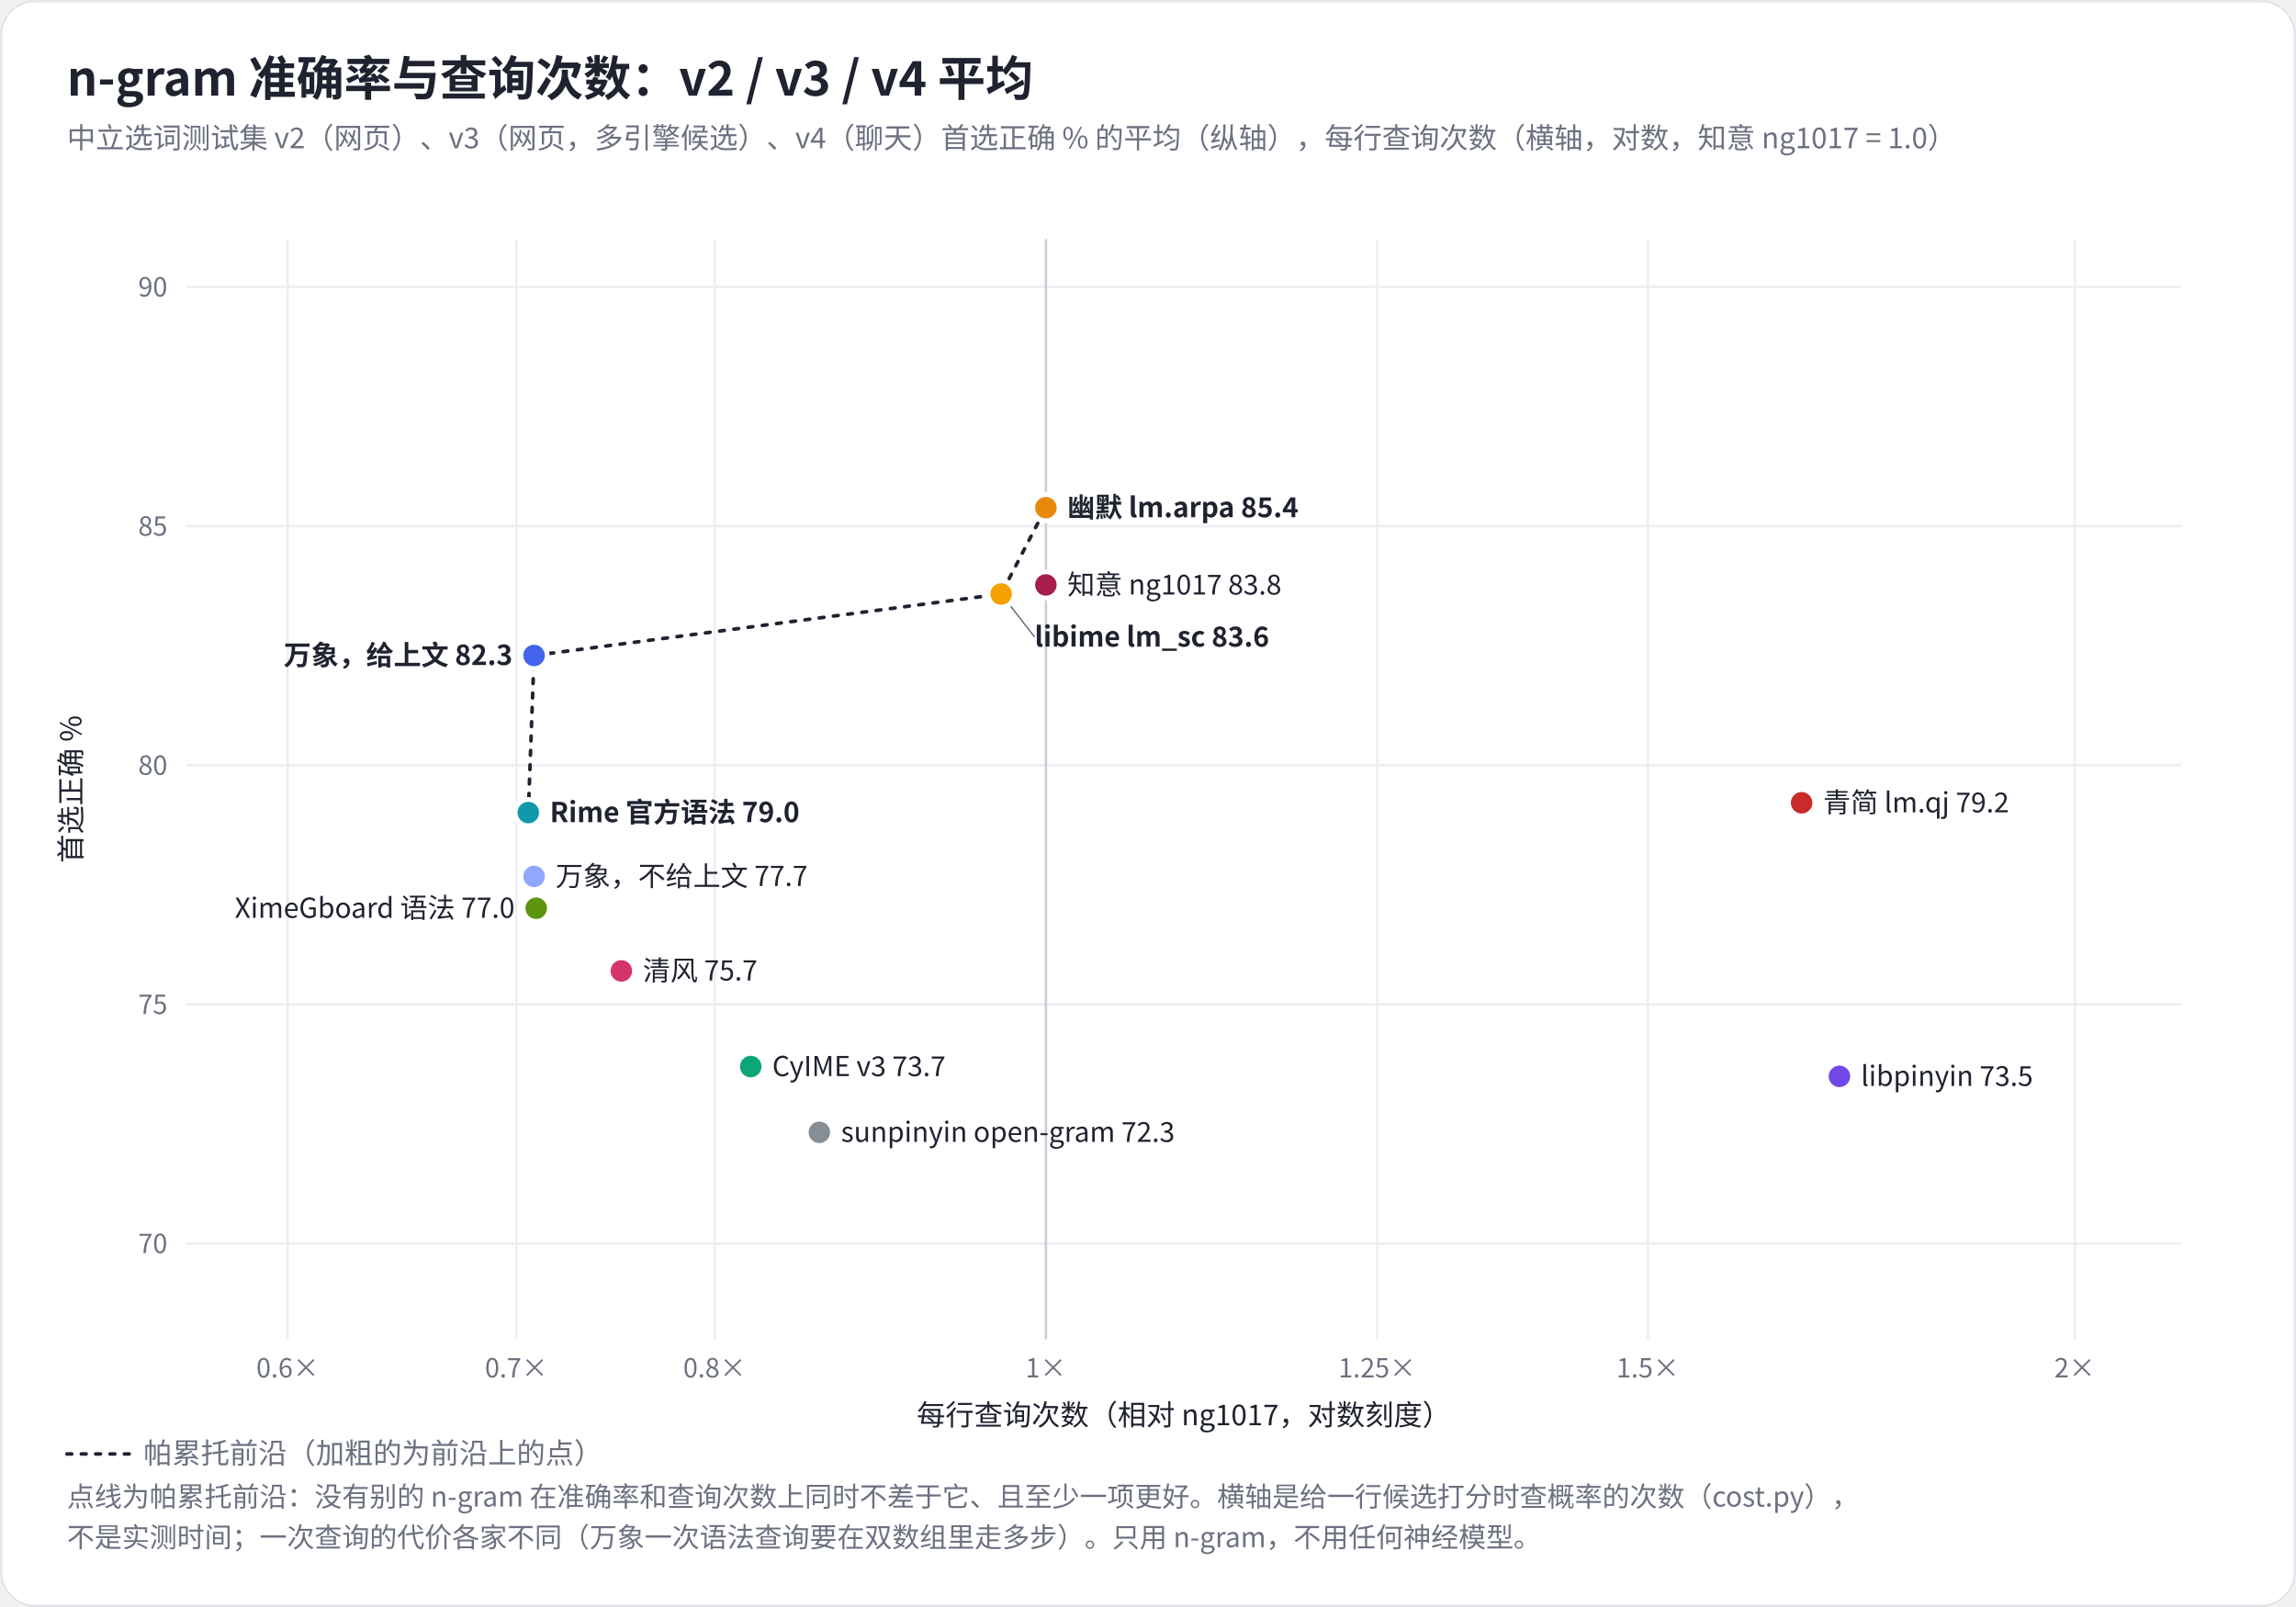
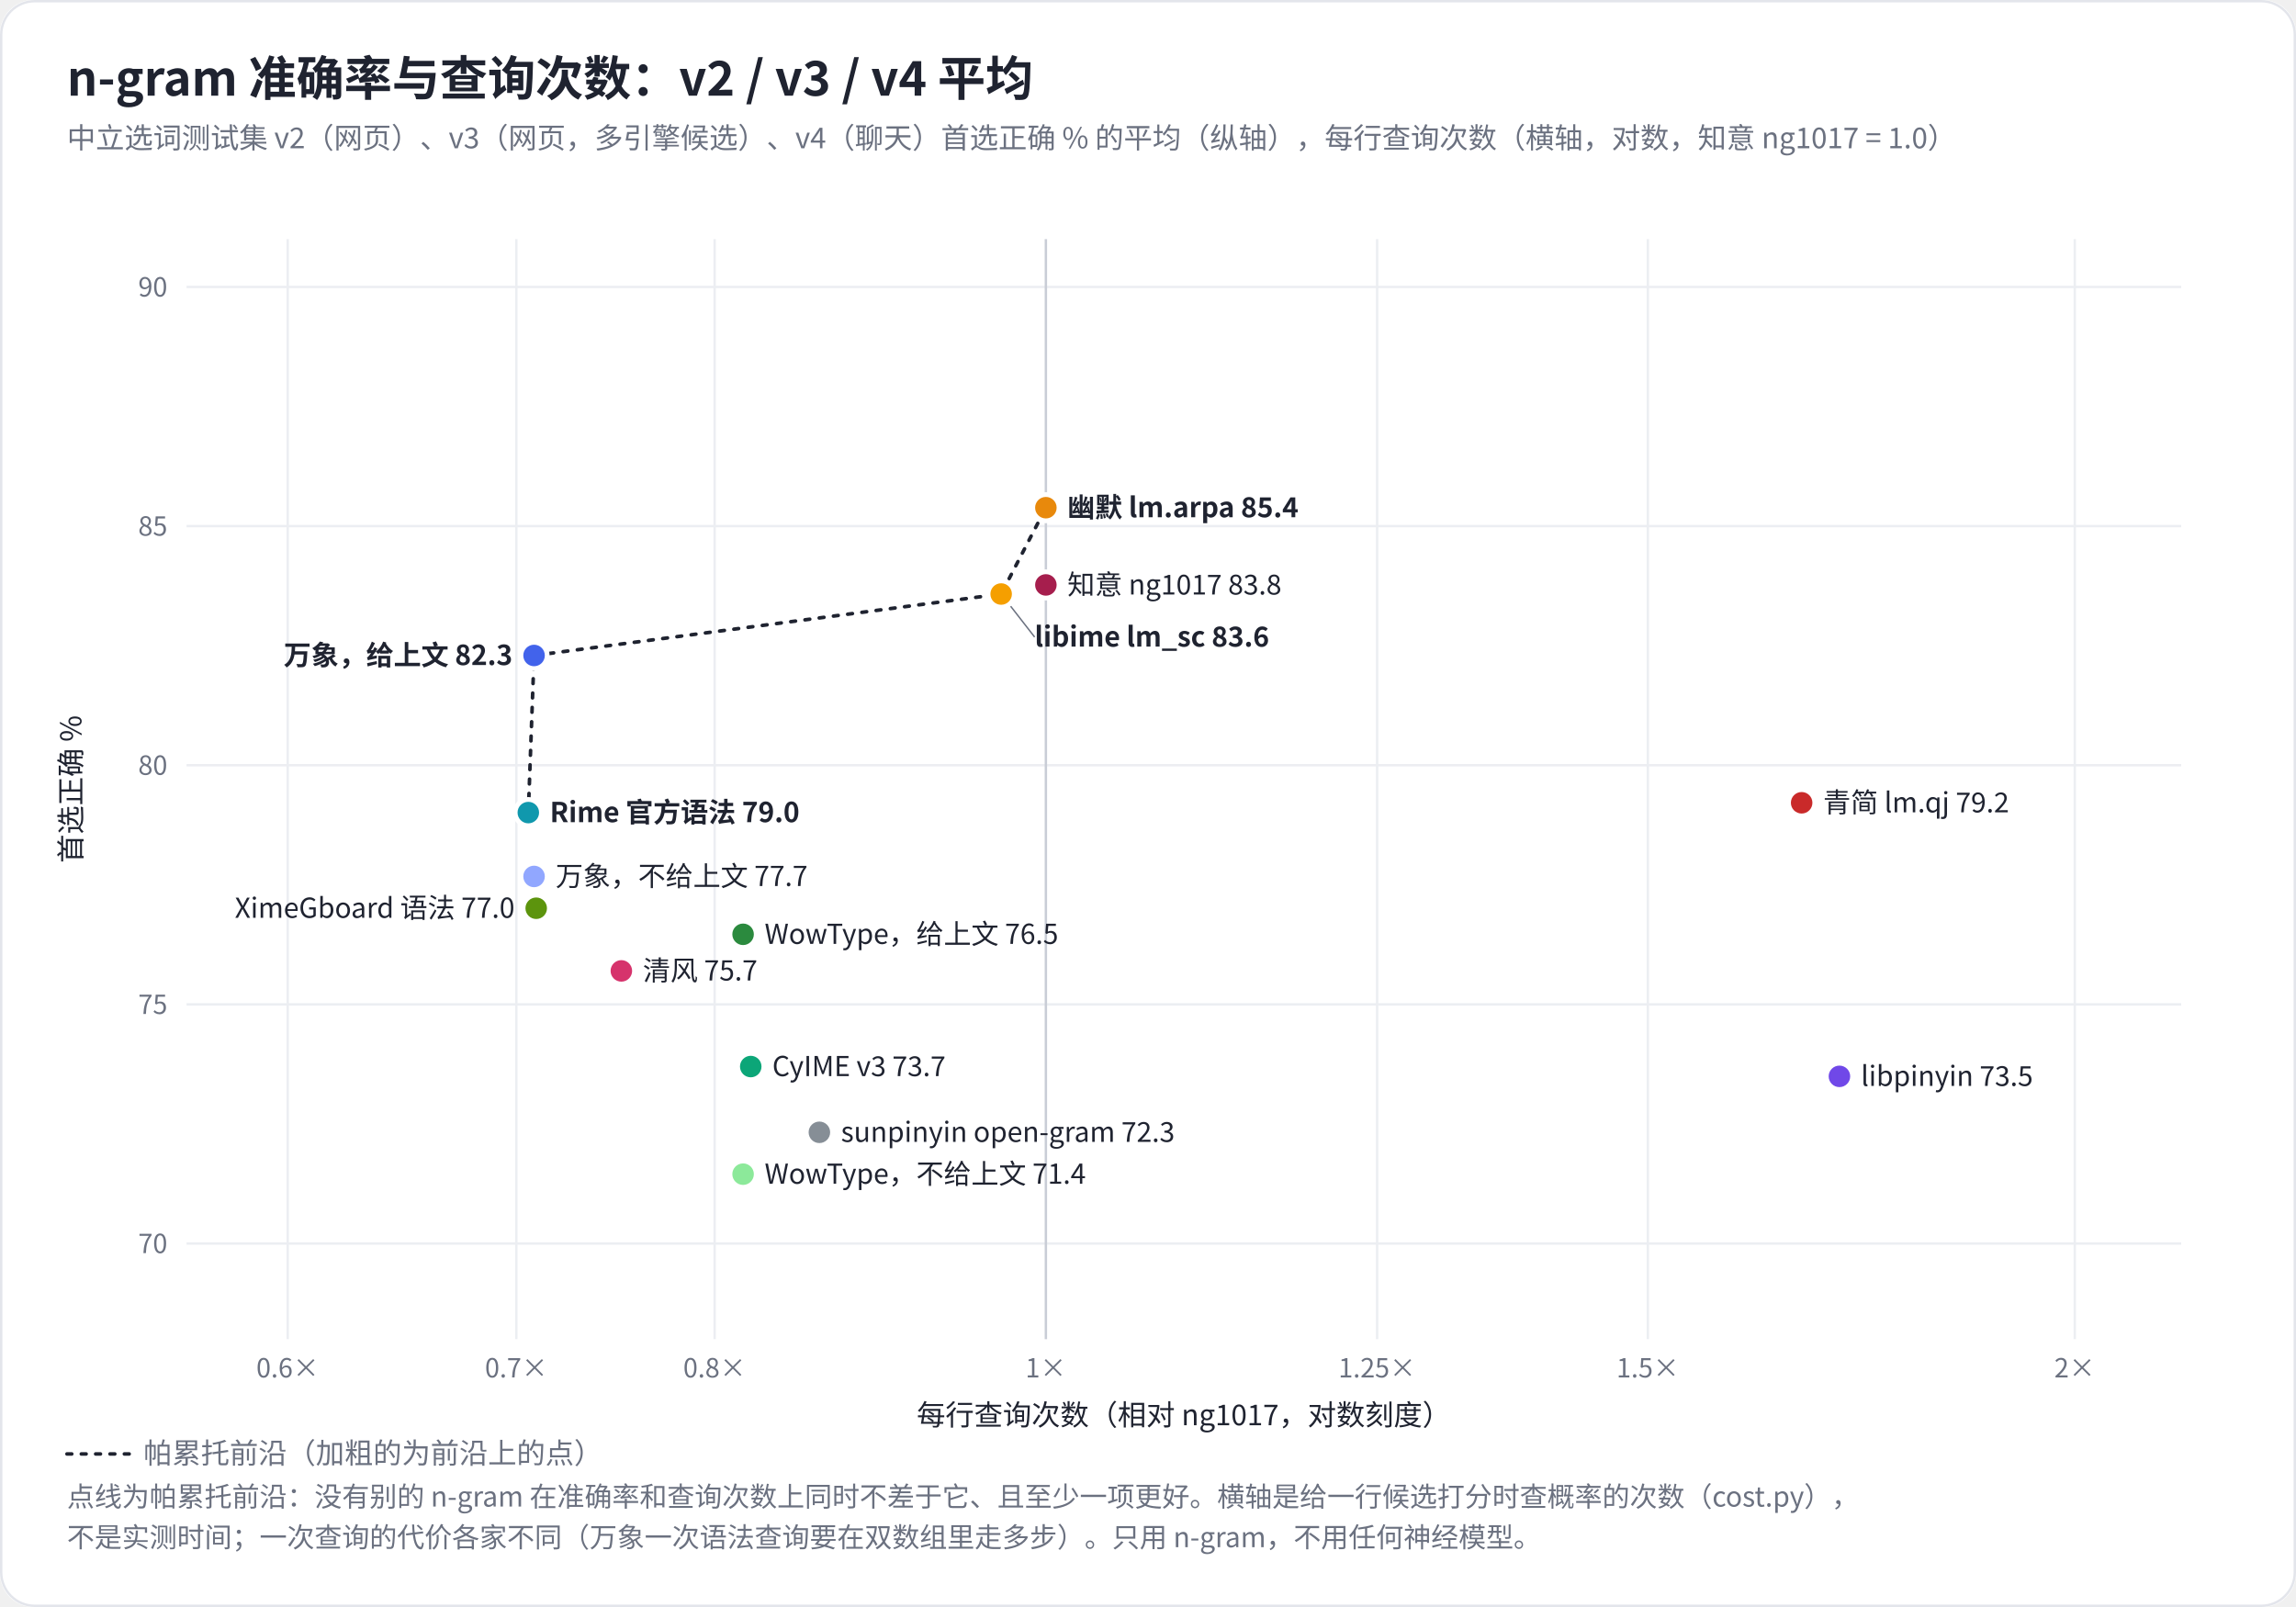
<svg xmlns="http://www.w3.org/2000/svg" width="960" height="672" viewBox="0 0 960 672" font-family="'Microsoft YaHei','PingFang SC','Noto Sans CJK SC','Segoe UI',sans-serif">
  <rect width="960" height="672" rx="14" fill="#FFFFFF" />
  <rect x="0.5" y="0.5" width="959" height="671" rx="14" fill="none" stroke="#E3E5EB" />
  <text x="28" y="40" font-size="20" font-weight="700" fill="#1F2330">n-gram 准确率与查询次数：v2 / v3 / v4 平均</text>
  <text x="28" y="62" font-size="12" fill="#6B7180">中立选词测试集 v2（网页）、v3（网页，多引擎候选）、v4（聊天）首选正确 % 的平均（纵轴），每行查询次数（横轴，对数，知意 ng1017 = 1.0）</text>
  <line x1="78" y1="520.0" x2="912" y2="520.0" stroke="#ECEEF2" />
  <text x="70" y="524.0" font-size="11" fill="#6B7180" text-anchor="end">70</text>
  <line x1="78" y1="420.0" x2="912" y2="420.0" stroke="#ECEEF2" />
  <text x="70" y="424.0" font-size="11" fill="#6B7180" text-anchor="end">75</text>
  <line x1="78" y1="320.0" x2="912" y2="320.0" stroke="#ECEEF2" />
  <text x="70" y="324.0" font-size="11" fill="#6B7180" text-anchor="end">80</text>
  <line x1="78" y1="220.0" x2="912" y2="220.0" stroke="#ECEEF2" />
  <text x="70" y="224.0" font-size="11" fill="#6B7180" text-anchor="end">85</text>
  <line x1="78" y1="120.0" x2="912" y2="120.0" stroke="#ECEEF2" />
  <text x="70" y="124.0" font-size="11" fill="#6B7180" text-anchor="end">90</text>
  <line x1="120.3" y1="100" x2="120.3" y2="560" stroke="#ECEEF2" />
  <text x="120.3" y="576" font-size="11" fill="#6B7180" text-anchor="middle">0.6×</text>
  <line x1="215.9" y1="100" x2="215.9" y2="560" stroke="#ECEEF2" />
  <text x="215.9" y="576" font-size="11" fill="#6B7180" text-anchor="middle">0.7×</text>
  <line x1="298.8" y1="100" x2="298.8" y2="560" stroke="#ECEEF2" />
  <text x="298.8" y="576" font-size="11" fill="#6B7180" text-anchor="middle">0.8×</text>
  <line x1="437.3" y1="100" x2="437.3" y2="560" stroke="#C9CDD6" />
  <text x="437.3" y="576" font-size="11" fill="#6B7180" text-anchor="middle">1×</text>
  <line x1="575.8" y1="100" x2="575.8" y2="560" stroke="#ECEEF2" />
  <text x="575.8" y="576" font-size="11" fill="#6B7180" text-anchor="middle">1.25×</text>
  <line x1="689.0" y1="100" x2="689.0" y2="560" stroke="#ECEEF2" />
  <text x="689.0" y="576" font-size="11" fill="#6B7180" text-anchor="middle">1.5×</text>
  <line x1="867.5" y1="100" x2="867.5" y2="560" stroke="#ECEEF2" />
  <text x="867.5" y="576" font-size="11" fill="#6B7180" text-anchor="middle">2×</text>
  <text x="495.0" y="596" font-size="12" fill="#1F2330" text-anchor="middle">每行查询次数（相对 ng1017，对数刻度）</text>
  <text x="34" y="330.0" font-size="12" fill="#1F2330" text-anchor="middle" transform="rotate(-90 34 330.0)">首选正确 %</text>
  <path d="M220.9,339.8 L223.3,274.1 L418.6,248.4 L437.3,212.3" fill="none" stroke="#1F2330" stroke-width="1.5" stroke-dasharray="2 4" stroke-linecap="round" />
  <text x="446.3" y="216.3" font-size="11.5" font-weight="700" fill="#1F2330" text-anchor="start">幽默 lm.arpa 85.4</text>
  <text x="446.3" y="248.6" font-size="11.5" fill="#1F2330" text-anchor="start">知意 ng1017 83.8</text>
  <line x1="418.6" y1="248.4" x2="432.6" y2="266.4" stroke="#6B7180" stroke-width="0.6" />
  <text x="432.6" y="270.4" font-size="11.5" font-weight="700" fill="#1F2330" text-anchor="start">libime lm_sc 83.6</text>
  <text x="214.3" y="278.1" font-size="11.5" font-weight="700" fill="#1F2330" text-anchor="end">万象，给上文 82.3</text>
  <text x="762.3" y="339.7" font-size="11.5" fill="#1F2330" text-anchor="start">青简 lm.qj 79.2</text>
  <text x="229.9" y="343.8" font-size="11.5" font-weight="700" fill="#1F2330" text-anchor="start">Rime 官方语法 79.0</text>
  <text x="232.3" y="370.5" font-size="11.5" fill="#1F2330" text-anchor="start">万象，不给上文 77.7</text>
  <text x="215.2" y="383.8" font-size="11.5" fill="#1F2330" text-anchor="end">XimeGboard 语法 77.0</text>
+   <text x="319.7" y="394.7" font-size="11.5" fill="#1F2330" text-anchor="start">WowType，给上文 76.5</text>
  <text x="268.8" y="410.0" font-size="11.5" fill="#1F2330" text-anchor="start">清风 75.7</text>
  <text x="322.9" y="450.0" font-size="11.5" fill="#1F2330" text-anchor="start">CyIME v3 73.7</text>
  <text x="778.1" y="454.1" font-size="11.5" fill="#1F2330" text-anchor="start">libpinyin 73.5</text>
  <text x="351.6" y="477.5" font-size="11.5" fill="#1F2330" text-anchor="start">sunpinyin open-gram 72.3</text>
+   <text x="319.7" y="495.0" font-size="11.5" fill="#1F2330" text-anchor="start">WowType，不给上文 71.4</text>
  <circle cx="437.3" cy="244.6" r="5.5" fill="#A61E4D" stroke="#FFFFFF" stroke-width="2" />
  <circle cx="437.3" cy="212.3" r="5.5" fill="#E8890C" stroke="#FFFFFF" stroke-width="2" />
  <circle cx="418.6" cy="248.4" r="5.5" fill="#F59F00" stroke="#FFFFFF" stroke-width="2" />
  <circle cx="223.3" cy="274.1" r="5.5" fill="#4263EB" stroke="#FFFFFF" stroke-width="2" />
  <circle cx="223.3" cy="366.5" r="5.5" fill="#91A7FF" stroke="#FFFFFF" stroke-width="2" />
  <circle cx="220.9" cy="339.8" r="5.5" fill="#1098AD" stroke="#FFFFFF" stroke-width="2" />
  <circle cx="224.2" cy="379.8" r="5.5" fill="#5C940D" stroke="#FFFFFF" stroke-width="2" />
  <circle cx="259.8" cy="406.0" r="5.5" fill="#D6336C" stroke="#FFFFFF" stroke-width="2" />
+   <circle cx="310.7" cy="390.7" r="5.5" fill="#2B8A3E" stroke="#FFFFFF" stroke-width="2" />
+   <circle cx="310.7" cy="491.0" r="5.5" fill="#8CE99A" stroke="#FFFFFF" stroke-width="2" />
  <circle cx="753.3" cy="335.7" r="5.5" fill="#C92A2A" stroke="#FFFFFF" stroke-width="2" />
  <circle cx="769.1" cy="450.1" r="5.5" fill="#7048E8" stroke="#FFFFFF" stroke-width="2" />
  <circle cx="342.6" cy="473.5" r="5.5" fill="#868E96" stroke="#FFFFFF" stroke-width="2" />
  <circle cx="313.9" cy="446.0" r="5.5" fill="#0CA678" stroke="#FFFFFF" stroke-width="2" />
  <line x1="28" y1="608" x2="54" y2="608" stroke="#1F2330" stroke-width="1.5" stroke-dasharray="2 4" stroke-linecap="round" />
  <text x="60" y="612" font-size="12" fill="#6B7180">帕累托前沿（加粗的为前沿上的点）</text>
  <text x="28" y="630" font-size="11.5" fill="#6B7180">点线为帕累托前沿：没有别的 n-gram 在准确率和查询次数上同时不差于它、且至少一项更好。横轴是给一行候选打分时查概率的次数（cost.py），</text>
  <text x="28" y="647" font-size="11.5" fill="#6B7180">不是实测时间；一次查询的代价各家不同（万象一次语法查询要在双数组里走多步）。只用 n-gram，不用任何神经模型。</text>
</svg>
